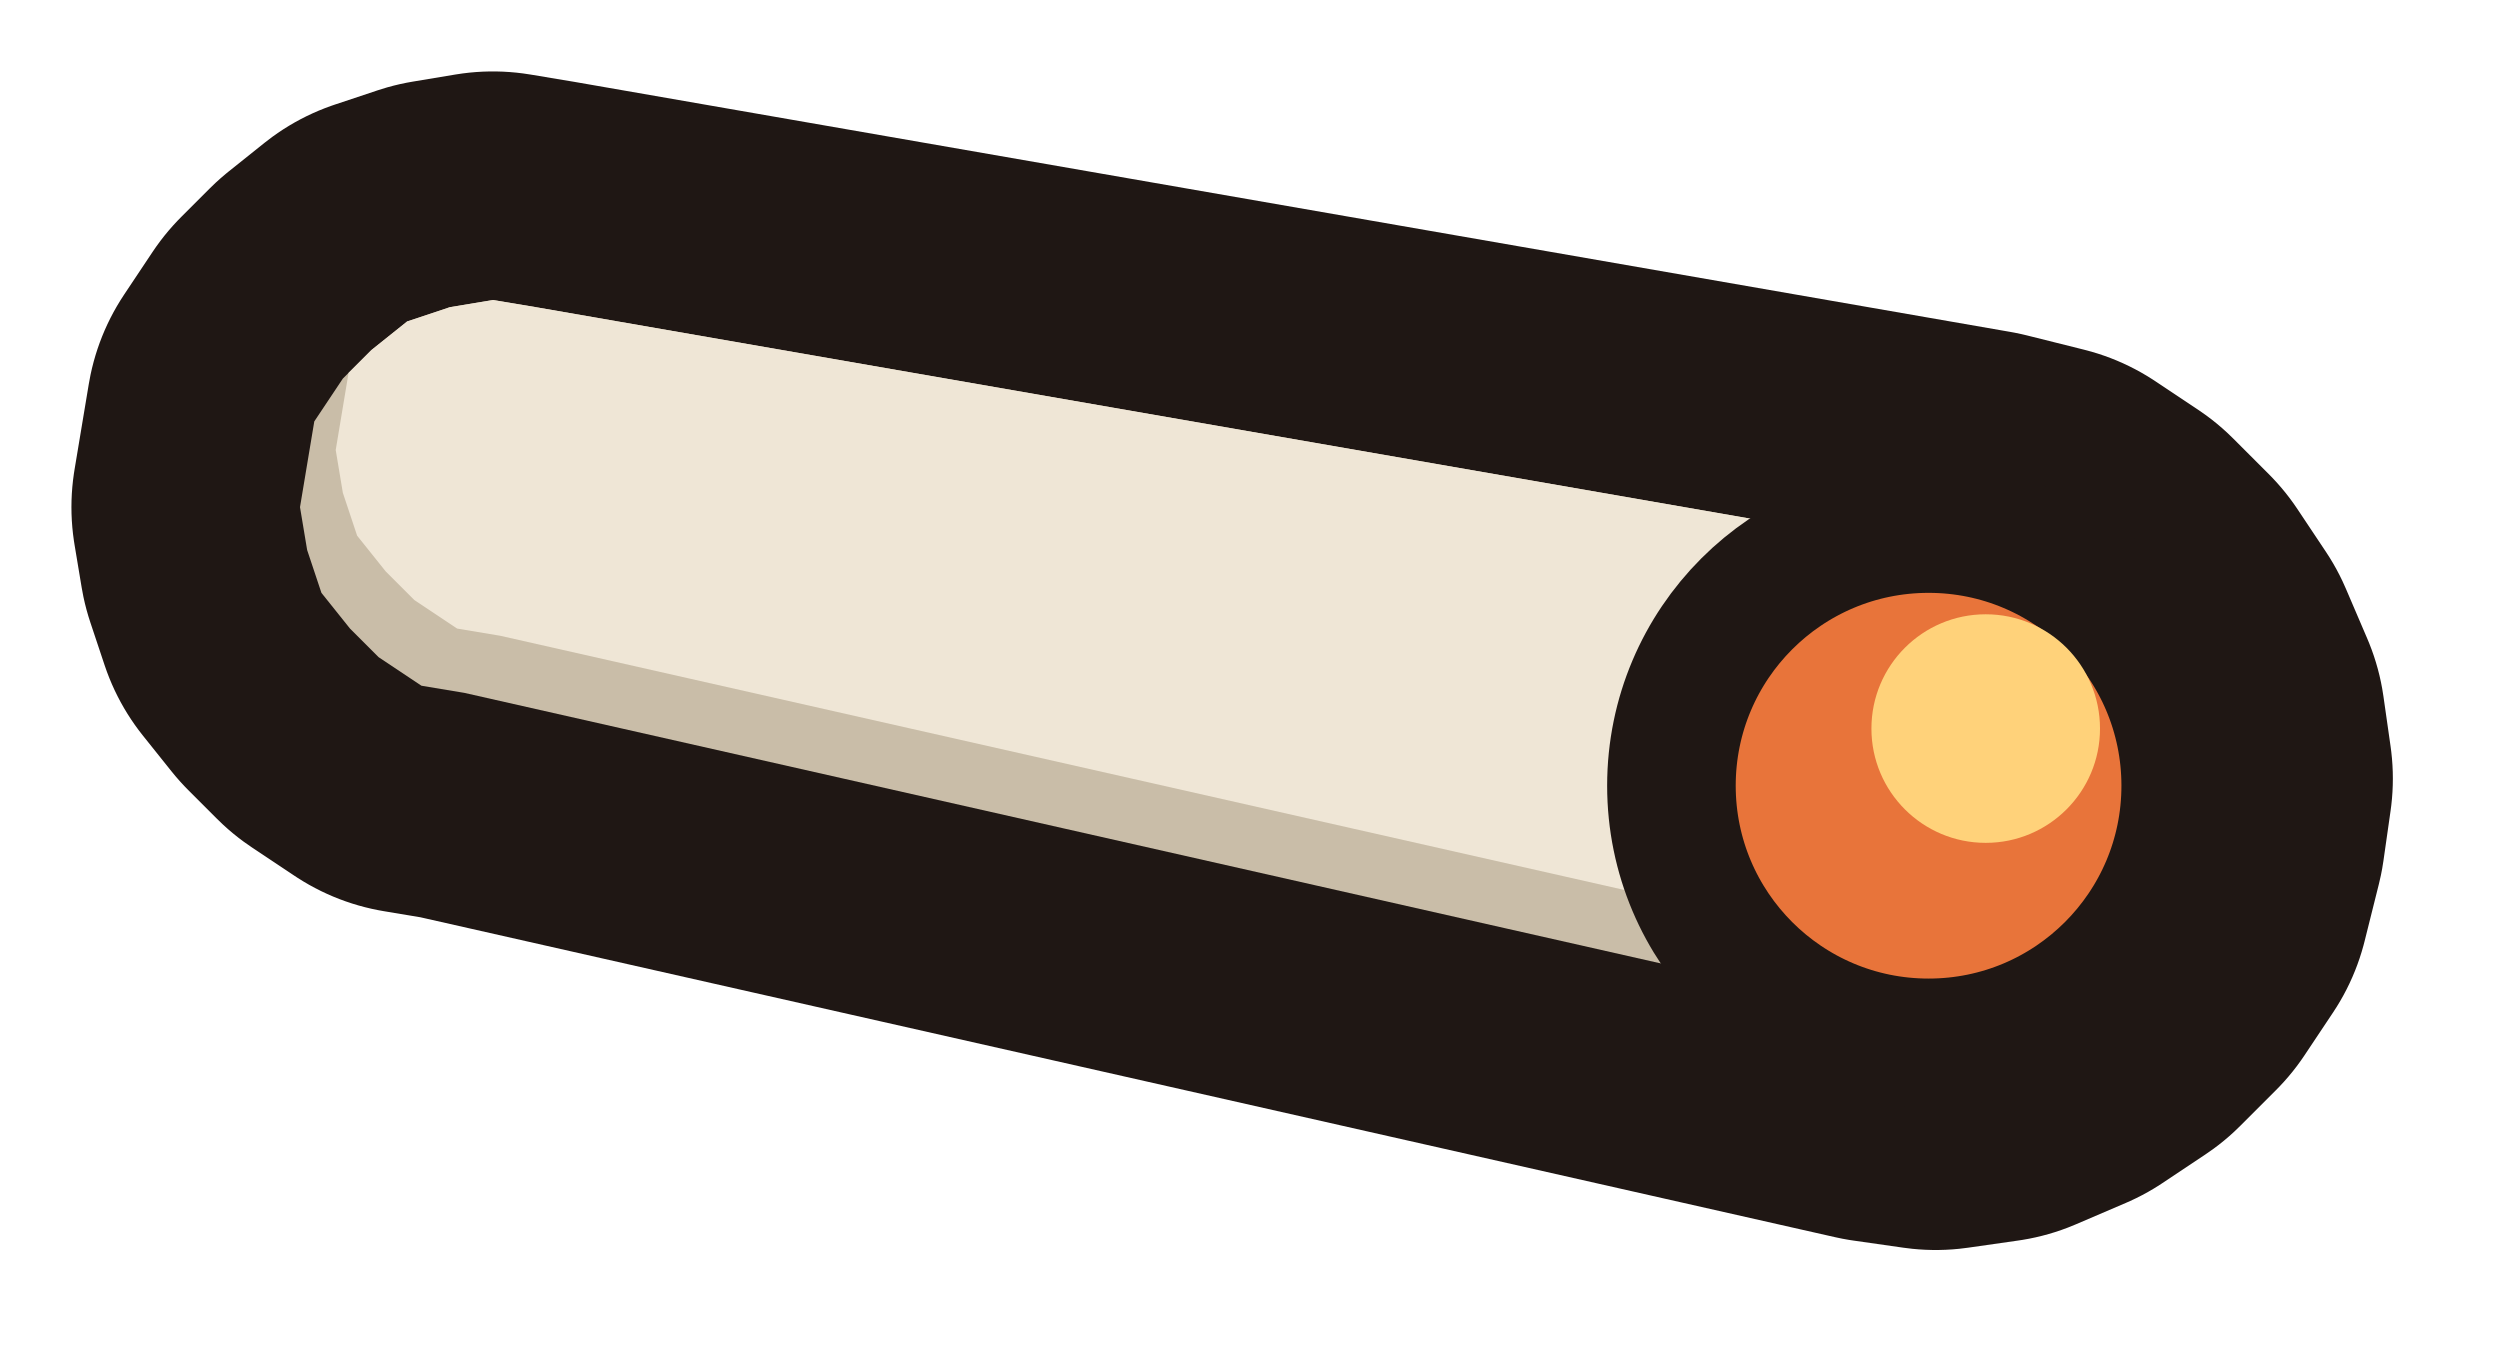
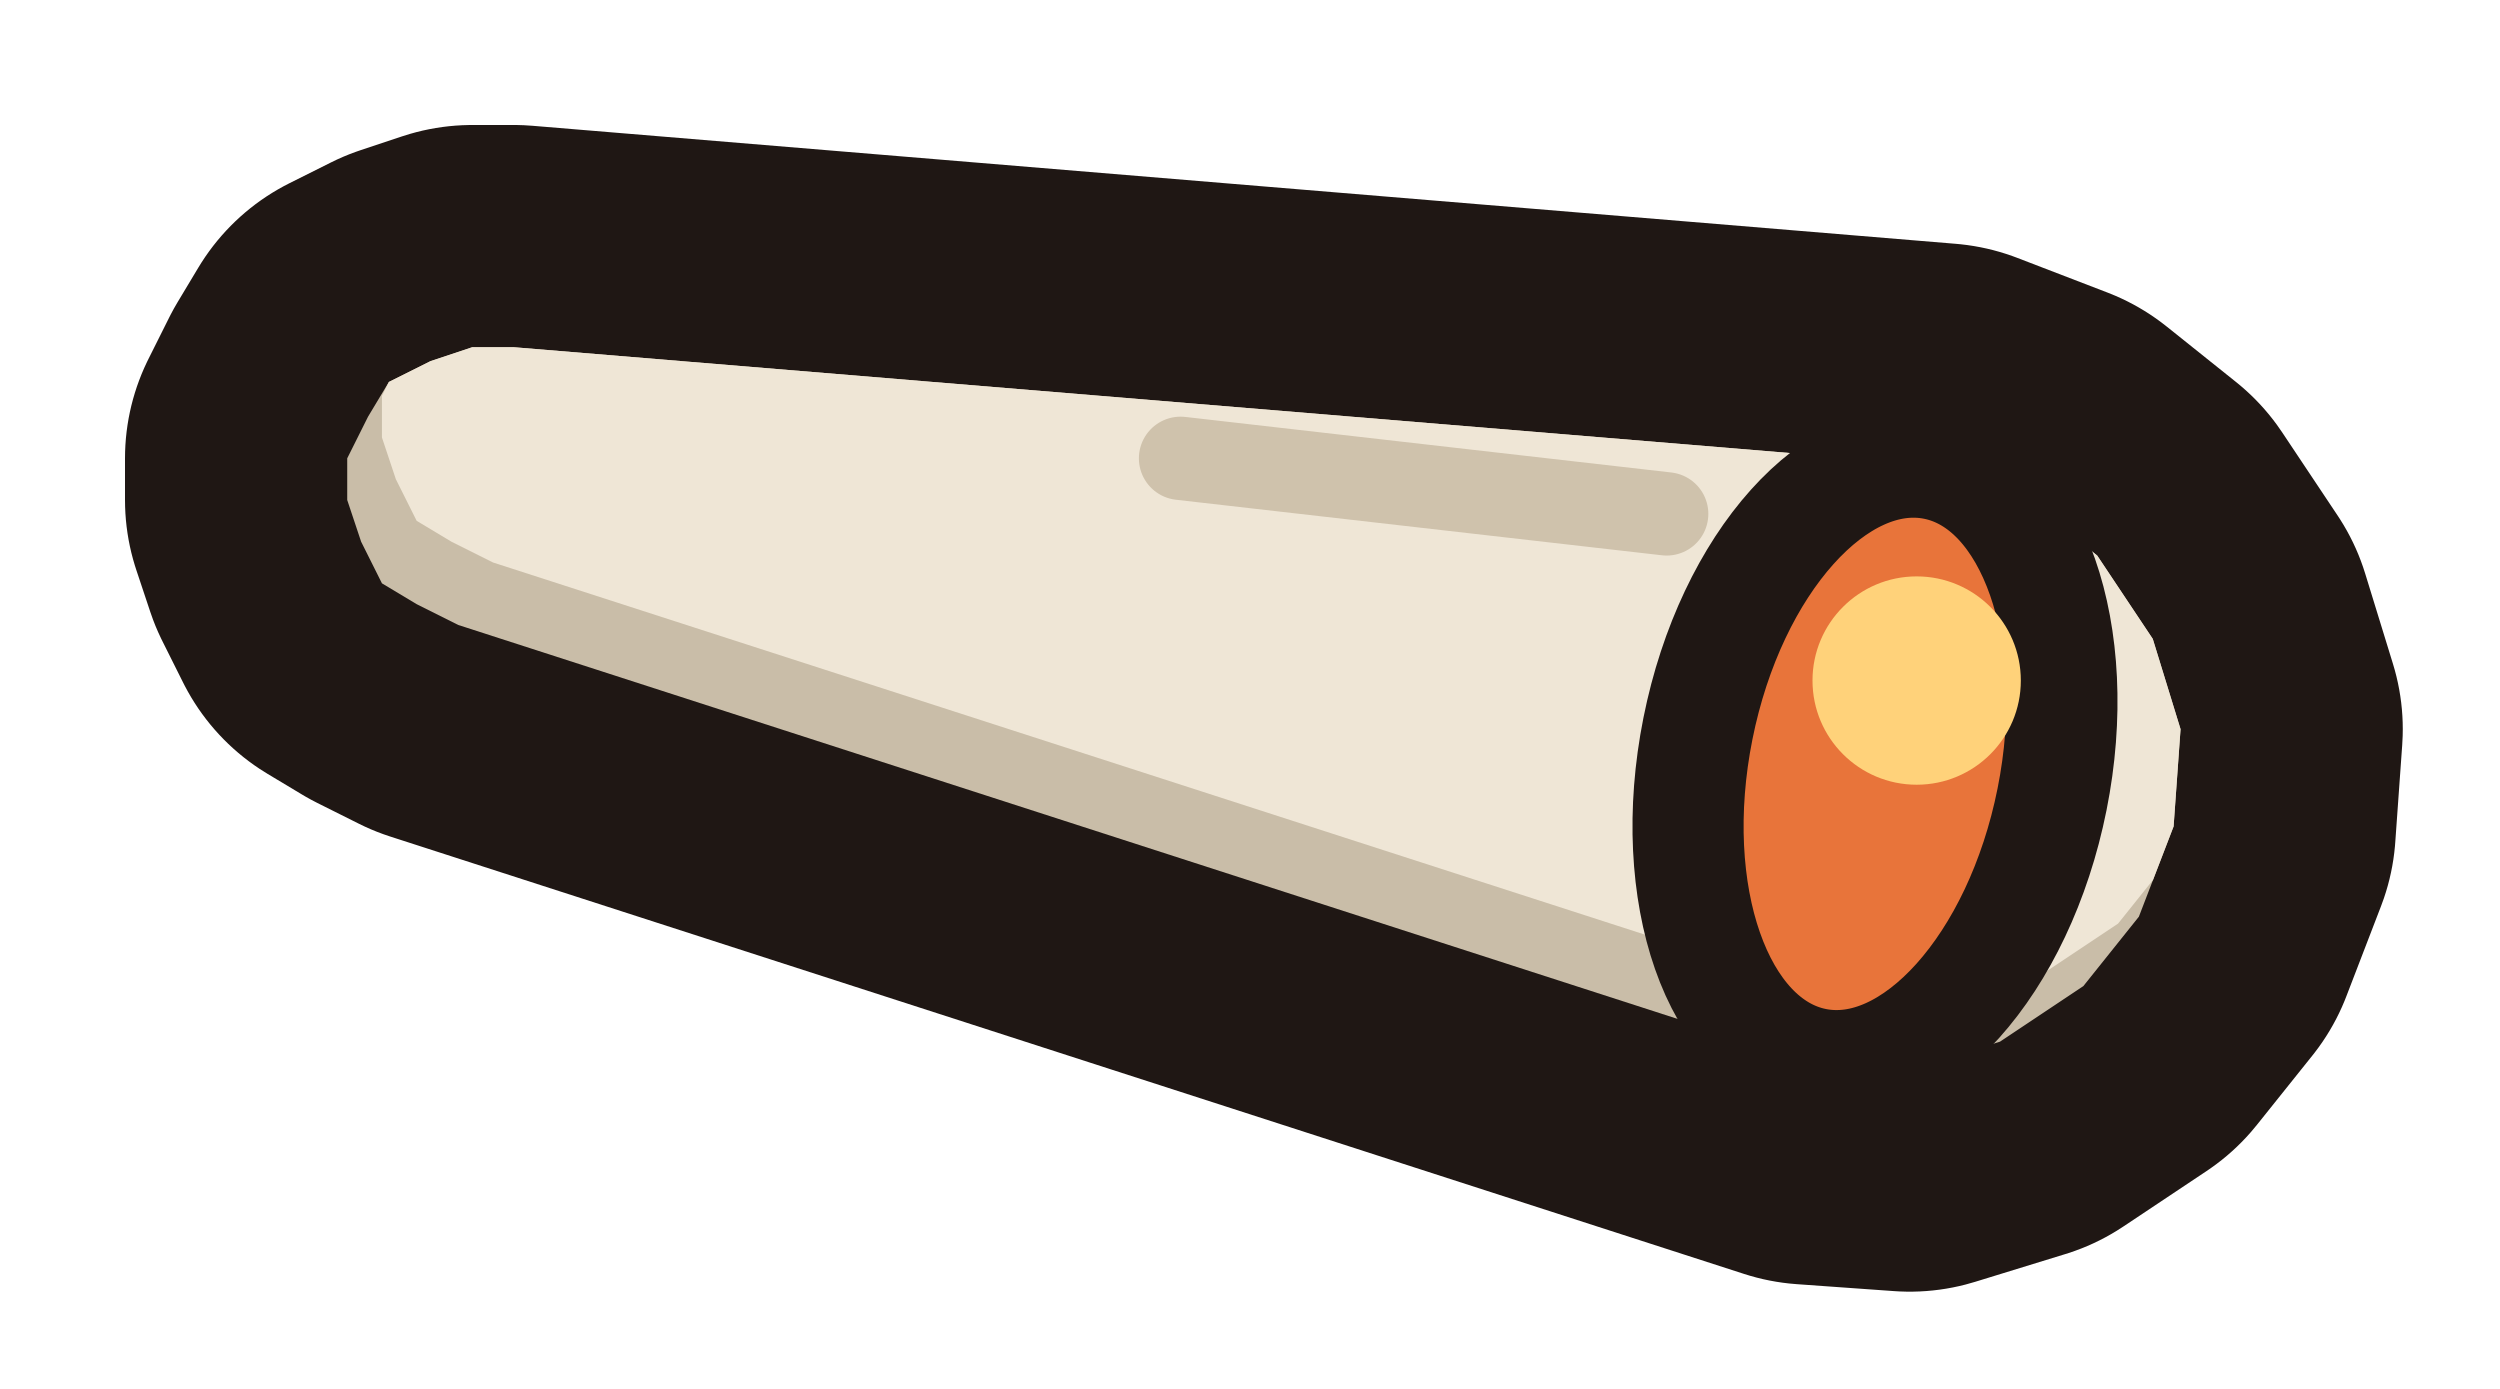
- <svg xmlns="http://www.w3.org/2000/svg" width="35" height="19">
+ <svg xmlns="http://www.w3.org/2000/svg" width="36" height="20">
  <g transform="translate(-269,-172)">
-     <polygon points="296.6,179.8 297.4,180.0 298.0,180.4 298.5,180.9 298.9,181.5 299.2,182.2 299.3,182.9 299.2,183.6 299.0,184.4 298.6,185.0 298.1,185.5 297.5,185.9 296.8,186.2 296.1,186.3 295.4,186.2 275.5,181.7 274.9,181.6 274.3,181.2 273.9,180.8 273.5,180.3 273.3,179.7 273.2,179.1 273.3,178.5 273.4,177.9 273.8,177.3 274.2,176.9 274.7,176.5 275.3,176.3 275.9,176.2 276.5,176.3" fill="#1f1714" stroke="#1f1714" stroke-width="6.4" stroke-linejoin="round" />
+     <polygon points="296.9,178.7 298.2,179.2 299.2,180.0 300.0,181.2 300.4,182.5 300.3,183.9 299.8,185.2 299.0,186.2 297.8,187.0 296.5,187.4 295.1,187.3 275.6,181.0 275.0,180.7 274.5,180.4 274.2,179.8 274.0,179.2 274.0,178.6 274.3,178.0 274.6,177.5 275.2,177.2 275.8,177.0 276.4,177.0" fill="#1f1714" stroke="#1f1714" stroke-width="6.4" stroke-linejoin="round" />
    <clipPath id="c24">
-       <polygon points="296.6,179.8 297.4,180.0 298.0,180.4 298.5,180.9 298.9,181.5 299.2,182.2 299.3,182.9 299.2,183.6 299.0,184.4 298.6,185.0 298.1,185.5 297.5,185.9 296.8,186.2 296.1,186.3 295.4,186.2 275.5,181.7 274.9,181.6 274.3,181.2 273.9,180.8 273.5,180.3 273.3,179.7 273.2,179.1 273.3,178.5 273.4,177.9 273.8,177.3 274.2,176.9 274.7,176.5 275.3,176.3 275.9,176.2 276.5,176.3" />
+       <polygon points="296.9,178.7 298.2,179.2 299.2,180.0 300.0,181.2 300.4,182.5 300.3,183.9 299.8,185.2 299.0,186.2 297.8,187.0 296.5,187.4 295.1,187.3 275.6,181.0 275.0,180.7 274.5,180.4 274.2,179.8 274.0,179.2 274.0,178.6 274.3,178.0 274.6,177.5 275.2,177.2 275.8,177.0 276.4,177.0" />
    </clipPath>
-     <polygon points="296.6,179.8 297.4,180.0 298.0,180.4 298.5,180.9 298.9,181.5 299.2,182.2 299.3,182.9 299.2,183.6 299.0,184.4 298.6,185.0 298.1,185.5 297.5,185.9 296.8,186.2 296.1,186.3 295.4,186.2 275.5,181.7 274.9,181.6 274.3,181.2 273.9,180.8 273.5,180.3 273.3,179.7 273.2,179.1 273.3,178.5 273.4,177.9 273.8,177.3 274.2,176.9 274.7,176.5 275.3,176.3 275.9,176.2 276.5,176.3" fill="#c9bda8" />
-     <polygon clip-path="url(#c24)" points="297.1,179.0 297.9,179.2 298.5,179.6 299.0,180.1 299.4,180.7 299.7,181.4 299.8,182.1 299.7,182.8 299.5,183.6 299.1,184.2 298.6,184.7 298.0,185.1 297.3,185.4 296.6,185.5 295.9,185.4 276.0,180.9 275.4,180.8 274.8,180.4 274.4,180.0 274.0,179.5 273.8,178.9 273.7,178.3 273.8,177.7 273.9,177.1 274.3,176.5 274.7,176.1 275.2,175.7 275.8,175.5 276.4,175.4 277.0,175.5" fill="#efe6d6" />
-     <circle cx="296.0" cy="183.0" r="3.6" fill="#e8743a" stroke="#1f1714" stroke-width="1.8" />
-     <circle cx="296.8" cy="182.2" r="1.6" fill="#ffd27a" />
+     <polygon points="296.9,178.7 298.2,179.2 299.2,180.0 300.0,181.2 300.4,182.5 300.3,183.9 299.8,185.2 299.0,186.2 297.8,187.0 296.5,187.4 295.1,187.3 275.6,181.0 275.0,180.7 274.5,180.4 274.2,179.8 274.0,179.2 274.0,178.6 274.3,178.0 274.6,177.5 275.2,177.2 275.8,177.0 276.4,177.0" fill="#c9bda8" />
+     <polygon clip-path="url(#c24)" points="297.4,177.8 298.7,178.3 299.7,179.1 300.5,180.3 300.9,181.6 300.8,183.0 300.3,184.3 299.5,185.3 298.3,186.1 297.0,186.5 295.6,186.4 276.1,180.1 275.5,179.8 275.0,179.5 274.7,178.9 274.5,178.3 274.5,177.7 274.8,177.1 275.1,176.6 275.7,176.3 276.3,176.1 276.9,176.1" fill="#efe6d6" />
+     <path d="M286.0,178.6 L293.0,179.4" stroke="#cfc2ac" stroke-width="1.2" stroke-linecap="round" fill="none" />
+     <ellipse cx="296.0" cy="183.0" rx="2.6" ry="4.4" transform="rotate(11.3 296.0 183.0)" fill="#e8743a" stroke="#1f1714" stroke-width="1.6" />
+     <circle cx="296.6" cy="181.8" r="1.5" fill="#ffd27a" />
  </g>
</svg>
